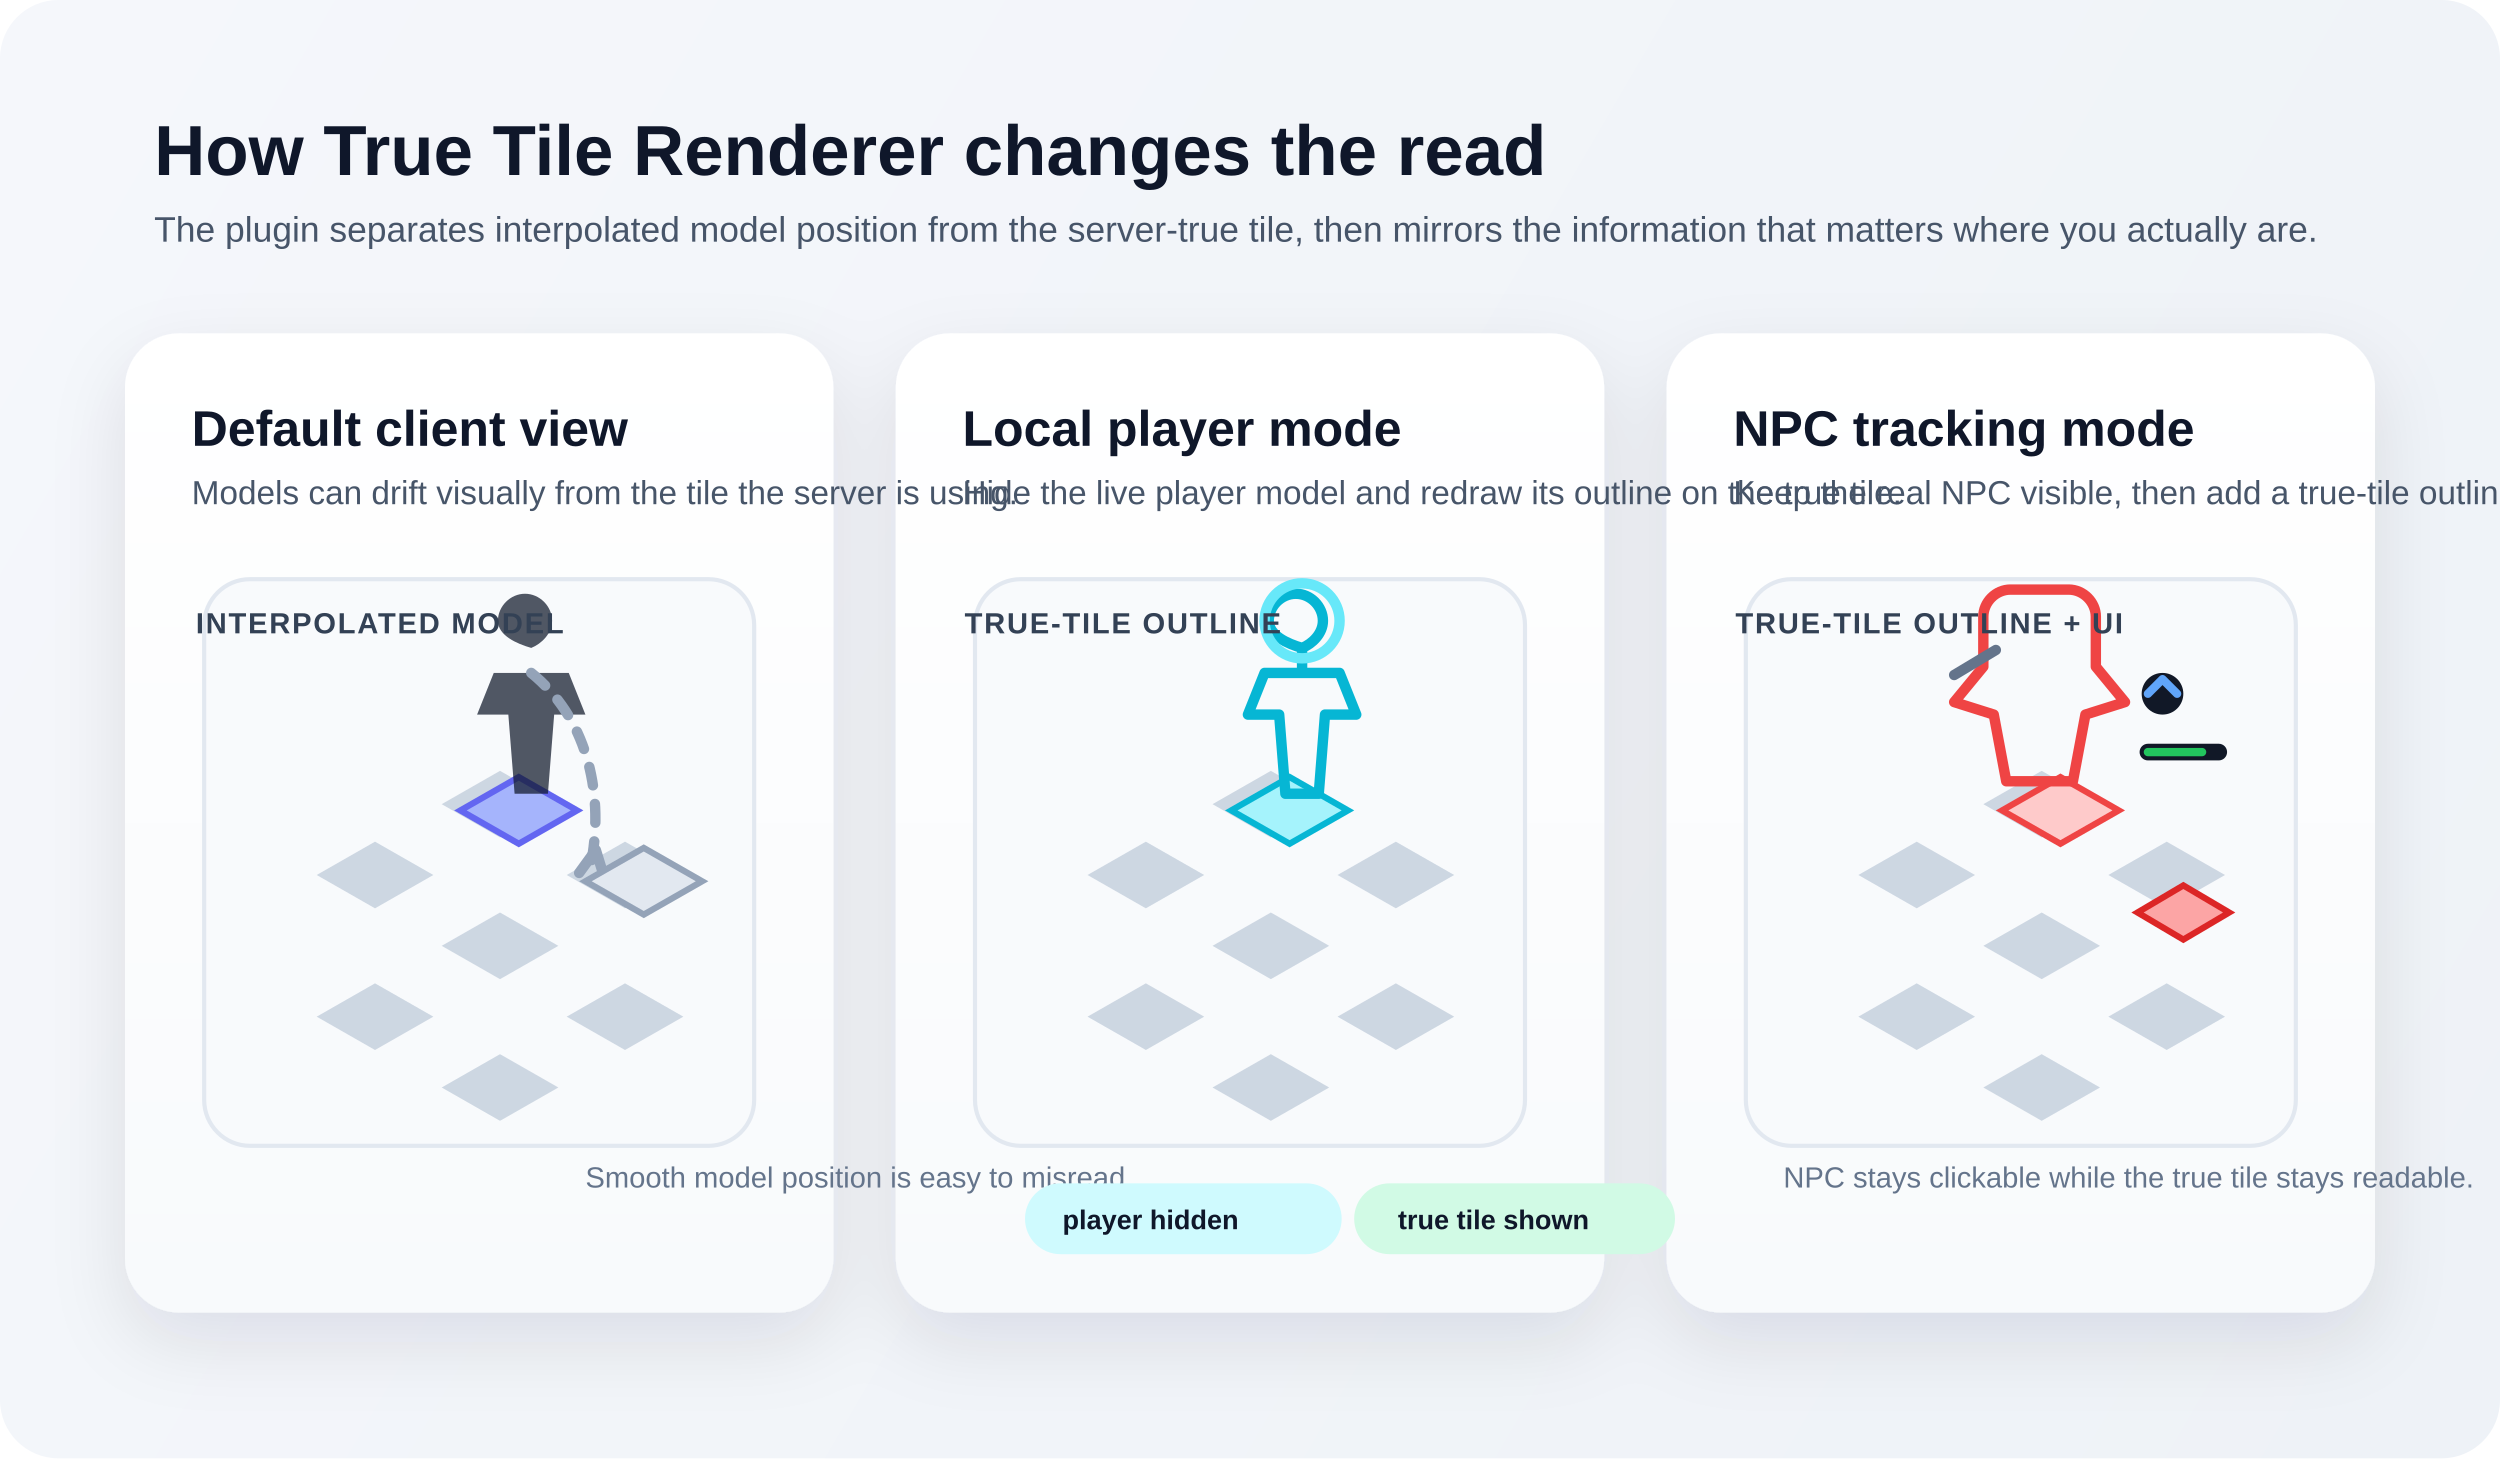
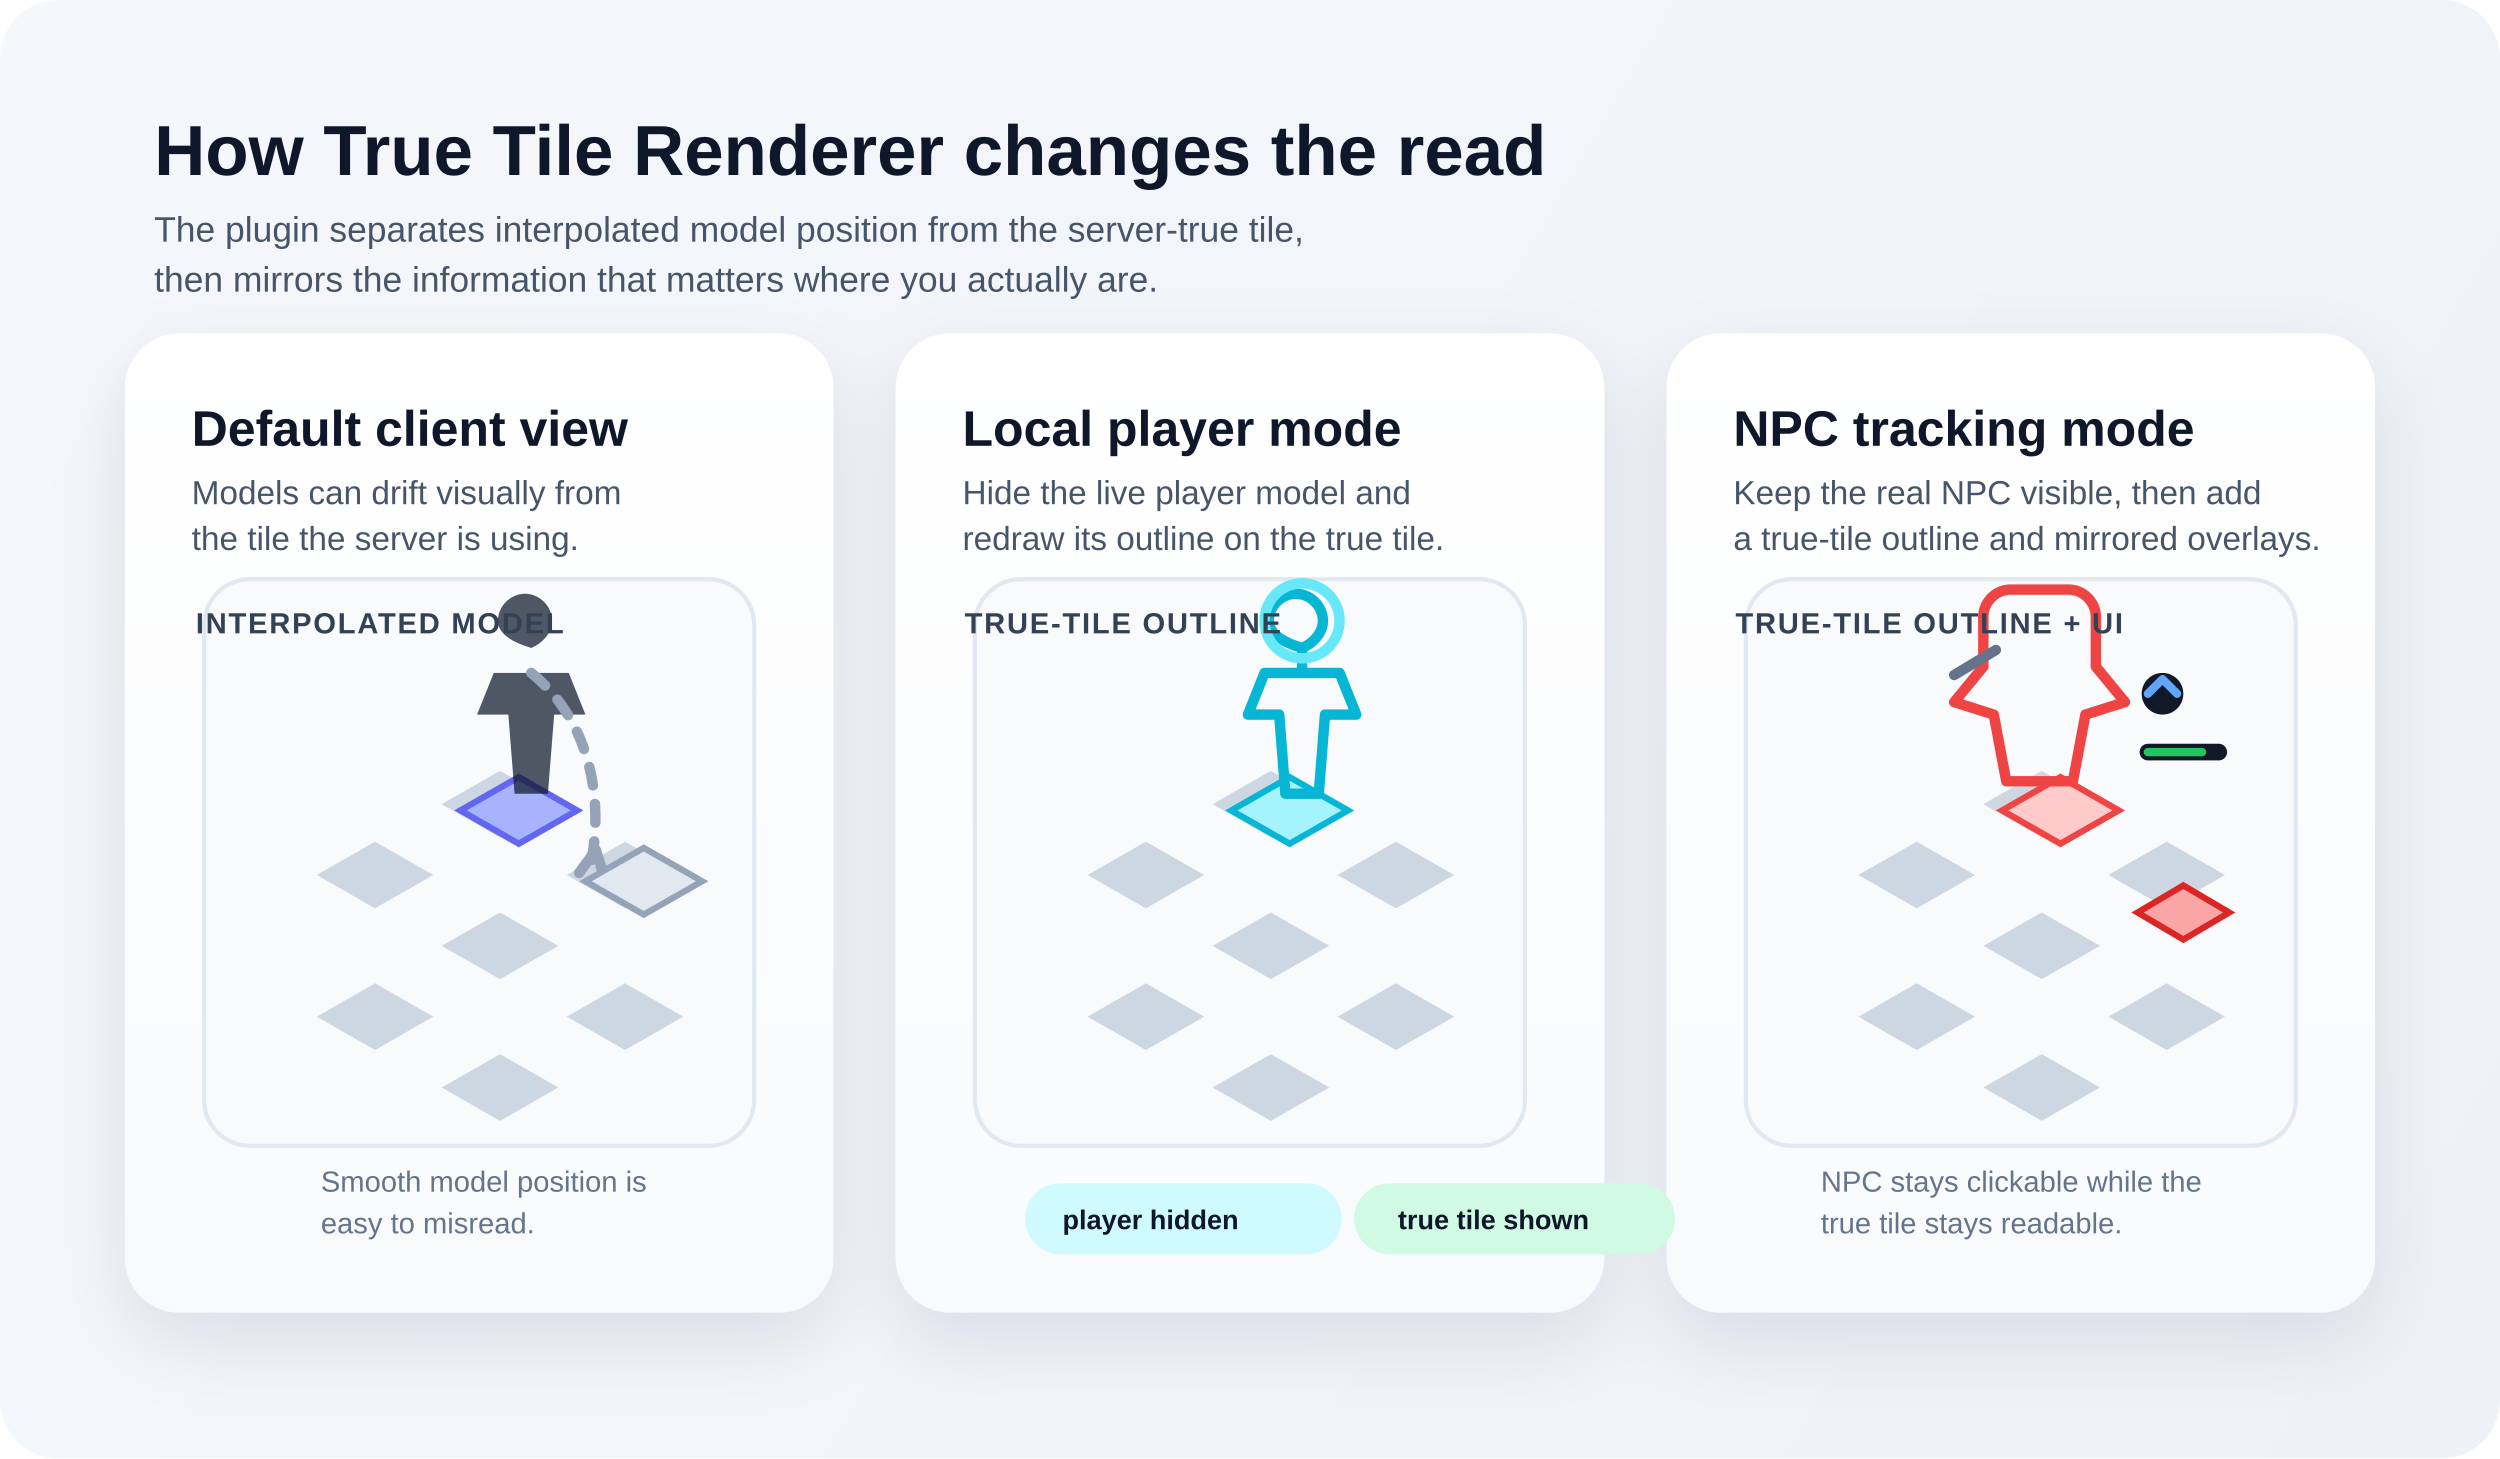
<svg xmlns="http://www.w3.org/2000/svg" width="1200" height="700" viewBox="0 0 1200 700" fill="none">
  <defs>
    <linearGradient id="bg" x1="0" y1="0" x2="1200" y2="700" gradientUnits="userSpaceOnUse">
      <stop stop-color="#F5F7FB" />
      <stop offset="1" stop-color="#EEF2F7" />
    </linearGradient>
    <linearGradient id="card" x1="0" y1="0" x2="0" y2="1">
      <stop stop-color="#FFFFFF" />
      <stop offset="1" stop-color="#F8FAFC" />
    </linearGradient>
    <filter id="shadow" x="-20%" y="-20%" width="140%" height="140%">
      <feDropShadow dx="0" dy="14" stdDeviation="18" flood-color="#0F172A" flood-opacity="0.10" />
    </filter>
    <style>
      .title { font: 700 34px "Helvetica Neue", Arial, sans-serif; fill: #0F172A; }
      .subtitle { font: 400 17px "Helvetica Neue", Arial, sans-serif; fill: #475569; }
      .cardTitle { font: 700 24px "Helvetica Neue", Arial, sans-serif; fill: #0F172A; }
      .cardText { font: 400 16px "Helvetica Neue", Arial, sans-serif; fill: #475569; }
      .label { font: 700 14px "Helvetica Neue", Arial, sans-serif; fill: #334155; letter-spacing: 0.06em; }
      .small { font: 400 14px "Helvetica Neue", Arial, sans-serif; fill: #64748B; }
      .chip { font: 700 13px "Helvetica Neue", Arial, sans-serif; fill: #0F172A; }
    </style>
  </defs>
  <rect width="1200" height="700" rx="28" fill="url(#bg)" />
  <text x="74" y="84" class="title">How True Tile Renderer changes the read</text>
-   <text x="74" y="116" class="subtitle">The plugin separates interpolated model position from the server-true tile, then mirrors the information that matters where you actually are.</text>
+   <text x="74" y="116" class="subtitle">
+     <tspan x="74" dy="0">The plugin separates interpolated model position from the server-true tile,</tspan>
+     <tspan x="74" dy="24">then mirrors the information that matters where you actually are.</tspan>
+   </text>
  <g filter="url(#shadow)">
    <rect x="60" y="160" width="340" height="470" rx="26" fill="url(#card)" />
    <rect x="430" y="160" width="340" height="470" rx="26" fill="url(#card)" />
    <rect x="800" y="160" width="340" height="470" rx="26" fill="url(#card)" />
  </g>
  <g>
    <text x="92" y="214" class="cardTitle">Default client view</text>
-     <text x="92" y="242" class="cardText">Models can drift visually from the tile the server is using.</text>
+     <text x="92" y="242" class="cardText">
+       <tspan x="92" dy="0">Models can drift visually from</tspan>
+       <tspan x="92" dy="22">the tile the server is using.</tspan>
+     </text>
    <rect x="98" y="278" width="264" height="272" rx="22" fill="#F8FAFC" stroke="#E2E8F0" stroke-width="2" />
    <g opacity="0.95">
      <path d="M152 488L180 472L208 488L180 504L152 488Z" fill="#CBD5E1" />
      <path d="M212 454L240 438L268 454L240 470L212 454Z" fill="#CBD5E1" />
      <path d="M272 488L300 472L328 488L300 504L272 488Z" fill="#CBD5E1" />
      <path d="M212 522L240 506L268 522L240 538L212 522Z" fill="#CBD5E1" />
      <path d="M152 420L180 404L208 420L180 436L152 420Z" fill="#CBD5E1" />
      <path d="M272 420L300 404L328 420L300 436L272 420Z" fill="#CBD5E1" />
      <path d="M212 386L240 370L268 386L240 402L212 386Z" fill="#CBD5E1" />
    </g>
    <path d="M221 389L249 373L277 389L249 405L221 389Z" fill="#A5B4FC" stroke="#6366F1" stroke-width="3" />
    <path d="M239 298C239 291 245 285 252 285C259 285 265 291 265 298C265 304 260 309 255 311V323H273L281 343H266L263 381H247L244 343H229L237 323H255V311C248 309 239 305 239 298Z" fill="#0F172A" opacity="0.72" />
    <path d="M255 323C281 344 290 379 284 413" stroke="#94A3B8" stroke-width="5" stroke-linecap="round" stroke-dasharray="9 9" />
    <path d="M278 419L286 408L290 421" stroke="#94A3B8" stroke-width="5" stroke-linecap="round" stroke-linejoin="round" />
    <path d="M281 423L309 407L337 423L309 439L281 423Z" fill="#E2E8F0" stroke="#94A3B8" stroke-width="3" />
-     <text x="281" y="570" class="small">Smooth model position is easy to misread.</text>
+     <text x="154" y="572" class="small">
+       <tspan x="154" dy="0">Smooth model position is</tspan>
+       <tspan x="154" dy="20">easy to misread.</tspan>
+     </text>
  </g>
  <g>
    <text x="462" y="214" class="cardTitle">Local player mode</text>
-     <text x="462" y="242" class="cardText">Hide the live player model and redraw its outline on the true tile.</text>
+     <text x="462" y="242" class="cardText">
+       <tspan x="462" dy="0">Hide the live player model and</tspan>
+       <tspan x="462" dy="22">redraw its outline on the true tile.</tspan>
+     </text>
    <rect x="468" y="278" width="264" height="272" rx="22" fill="#F8FAFC" stroke="#E2E8F0" stroke-width="2" />
    <g opacity="0.95">
      <path d="M522 488L550 472L578 488L550 504L522 488Z" fill="#CBD5E1" />
      <path d="M582 454L610 438L638 454L610 470L582 454Z" fill="#CBD5E1" />
      <path d="M642 488L670 472L698 488L670 504L642 488Z" fill="#CBD5E1" />
      <path d="M582 522L610 506L638 522L610 538L582 522Z" fill="#CBD5E1" />
      <path d="M522 420L550 404L578 420L550 436L522 420Z" fill="#CBD5E1" />
      <path d="M642 420L670 404L698 420L670 436L642 420Z" fill="#CBD5E1" />
      <path d="M582 386L610 370L638 386L610 402L582 386Z" fill="#CBD5E1" />
    </g>
    <path d="M591 389L619 373L647 389L619 405L591 389Z" fill="#A5F3FC" stroke="#06B6D4" stroke-width="3" />
    <path d="M609 298C609 291 615 285 622 285C629 285 635 291 635 298C635 304 630 309 625 311V323H643L651 343H636L633 381H617L614 343H599L607 323H625V311C618 309 609 305 609 298Z" fill="none" stroke="#06B6D4" stroke-width="5" stroke-linejoin="round" />
    <circle cx="625" cy="298" r="18" fill="none" stroke="#67E8F9" stroke-width="5" />
    <rect x="492" y="568" width="152" height="34" rx="17" fill="#CFFAFE" />
    <text x="510" y="590" class="chip">player hidden</text>
    <rect x="650" y="568" width="154" height="34" rx="17" fill="#D1FAE5" />
    <text x="671" y="590" class="chip">true tile shown</text>
  </g>
  <g>
    <text x="832" y="214" class="cardTitle">NPC tracking mode</text>
-     <text x="832" y="242" class="cardText">Keep the real NPC visible, then add a true-tile outline and mirrored overlays.</text>
+     <text x="832" y="242" class="cardText">
+       <tspan x="832" dy="0">Keep the real NPC visible, then add</tspan>
+       <tspan x="832" dy="22">a true-tile outline and mirrored overlays.</tspan>
+     </text>
    <rect x="838" y="278" width="264" height="272" rx="22" fill="#F8FAFC" stroke="#E2E8F0" stroke-width="2" />
    <g opacity="0.95">
      <path d="M892 488L920 472L948 488L920 504L892 488Z" fill="#CBD5E1" />
      <path d="M952 454L980 438L1008 454L980 470L952 454Z" fill="#CBD5E1" />
      <path d="M1012 488L1040 472L1068 488L1040 504L1012 488Z" fill="#CBD5E1" />
      <path d="M952 522L980 506L1008 522L980 538L952 522Z" fill="#CBD5E1" />
      <path d="M892 420L920 404L948 420L920 436L892 420Z" fill="#CBD5E1" />
      <path d="M1012 420L1040 404L1068 420L1040 436L1012 420Z" fill="#CBD5E1" />
      <path d="M952 386L980 370L1008 386L980 402L952 386Z" fill="#CBD5E1" />
    </g>
    <path d="M961 389L989 373L1017 389L989 405L961 389Z" fill="#FECACA" stroke="#EF4444" stroke-width="3" />
    <path d="M952 296C952 289 958 283 965 283H993C1000 283 1006 289 1006 296V320L1020 337L1001 343L995 375H963L957 343L938 337L952 320V296Z" fill="none" stroke="#EF4444" stroke-width="5" stroke-linejoin="round" />
    <path d="M938 324L958 312" stroke="#64748B" stroke-width="5" stroke-linecap="round" />
    <path d="M1026 438L1048 425L1070 438L1048 451L1026 438Z" fill="#FCA5A5" stroke="#DC2626" stroke-width="3" />
    <rect x="1027" y="357" width="42" height="8" rx="4" fill="#111827" />
    <rect x="1029" y="359" width="30" height="4" rx="2" fill="#22C55E" />
    <circle cx="1038" cy="333" r="10" fill="#111827" />
    <path d="M1031 333L1038 326L1045 333" stroke="#60A5FA" stroke-width="4" stroke-linecap="round" stroke-linejoin="round" />
-     <text x="856" y="570" class="small">NPC stays clickable while the true tile stays readable.</text>
+     <text x="874" y="572" class="small">
+       <tspan x="874" dy="0">NPC stays clickable while the</tspan>
+       <tspan x="874" dy="20">true tile stays readable.</tspan>
+     </text>
  </g>
  <text x="94" y="304" class="label">INTERPOLATED MODEL</text>
  <text x="463" y="304" class="label">TRUE-TILE OUTLINE</text>
  <text x="833" y="304" class="label">TRUE-TILE OUTLINE + UI</text>
</svg>
